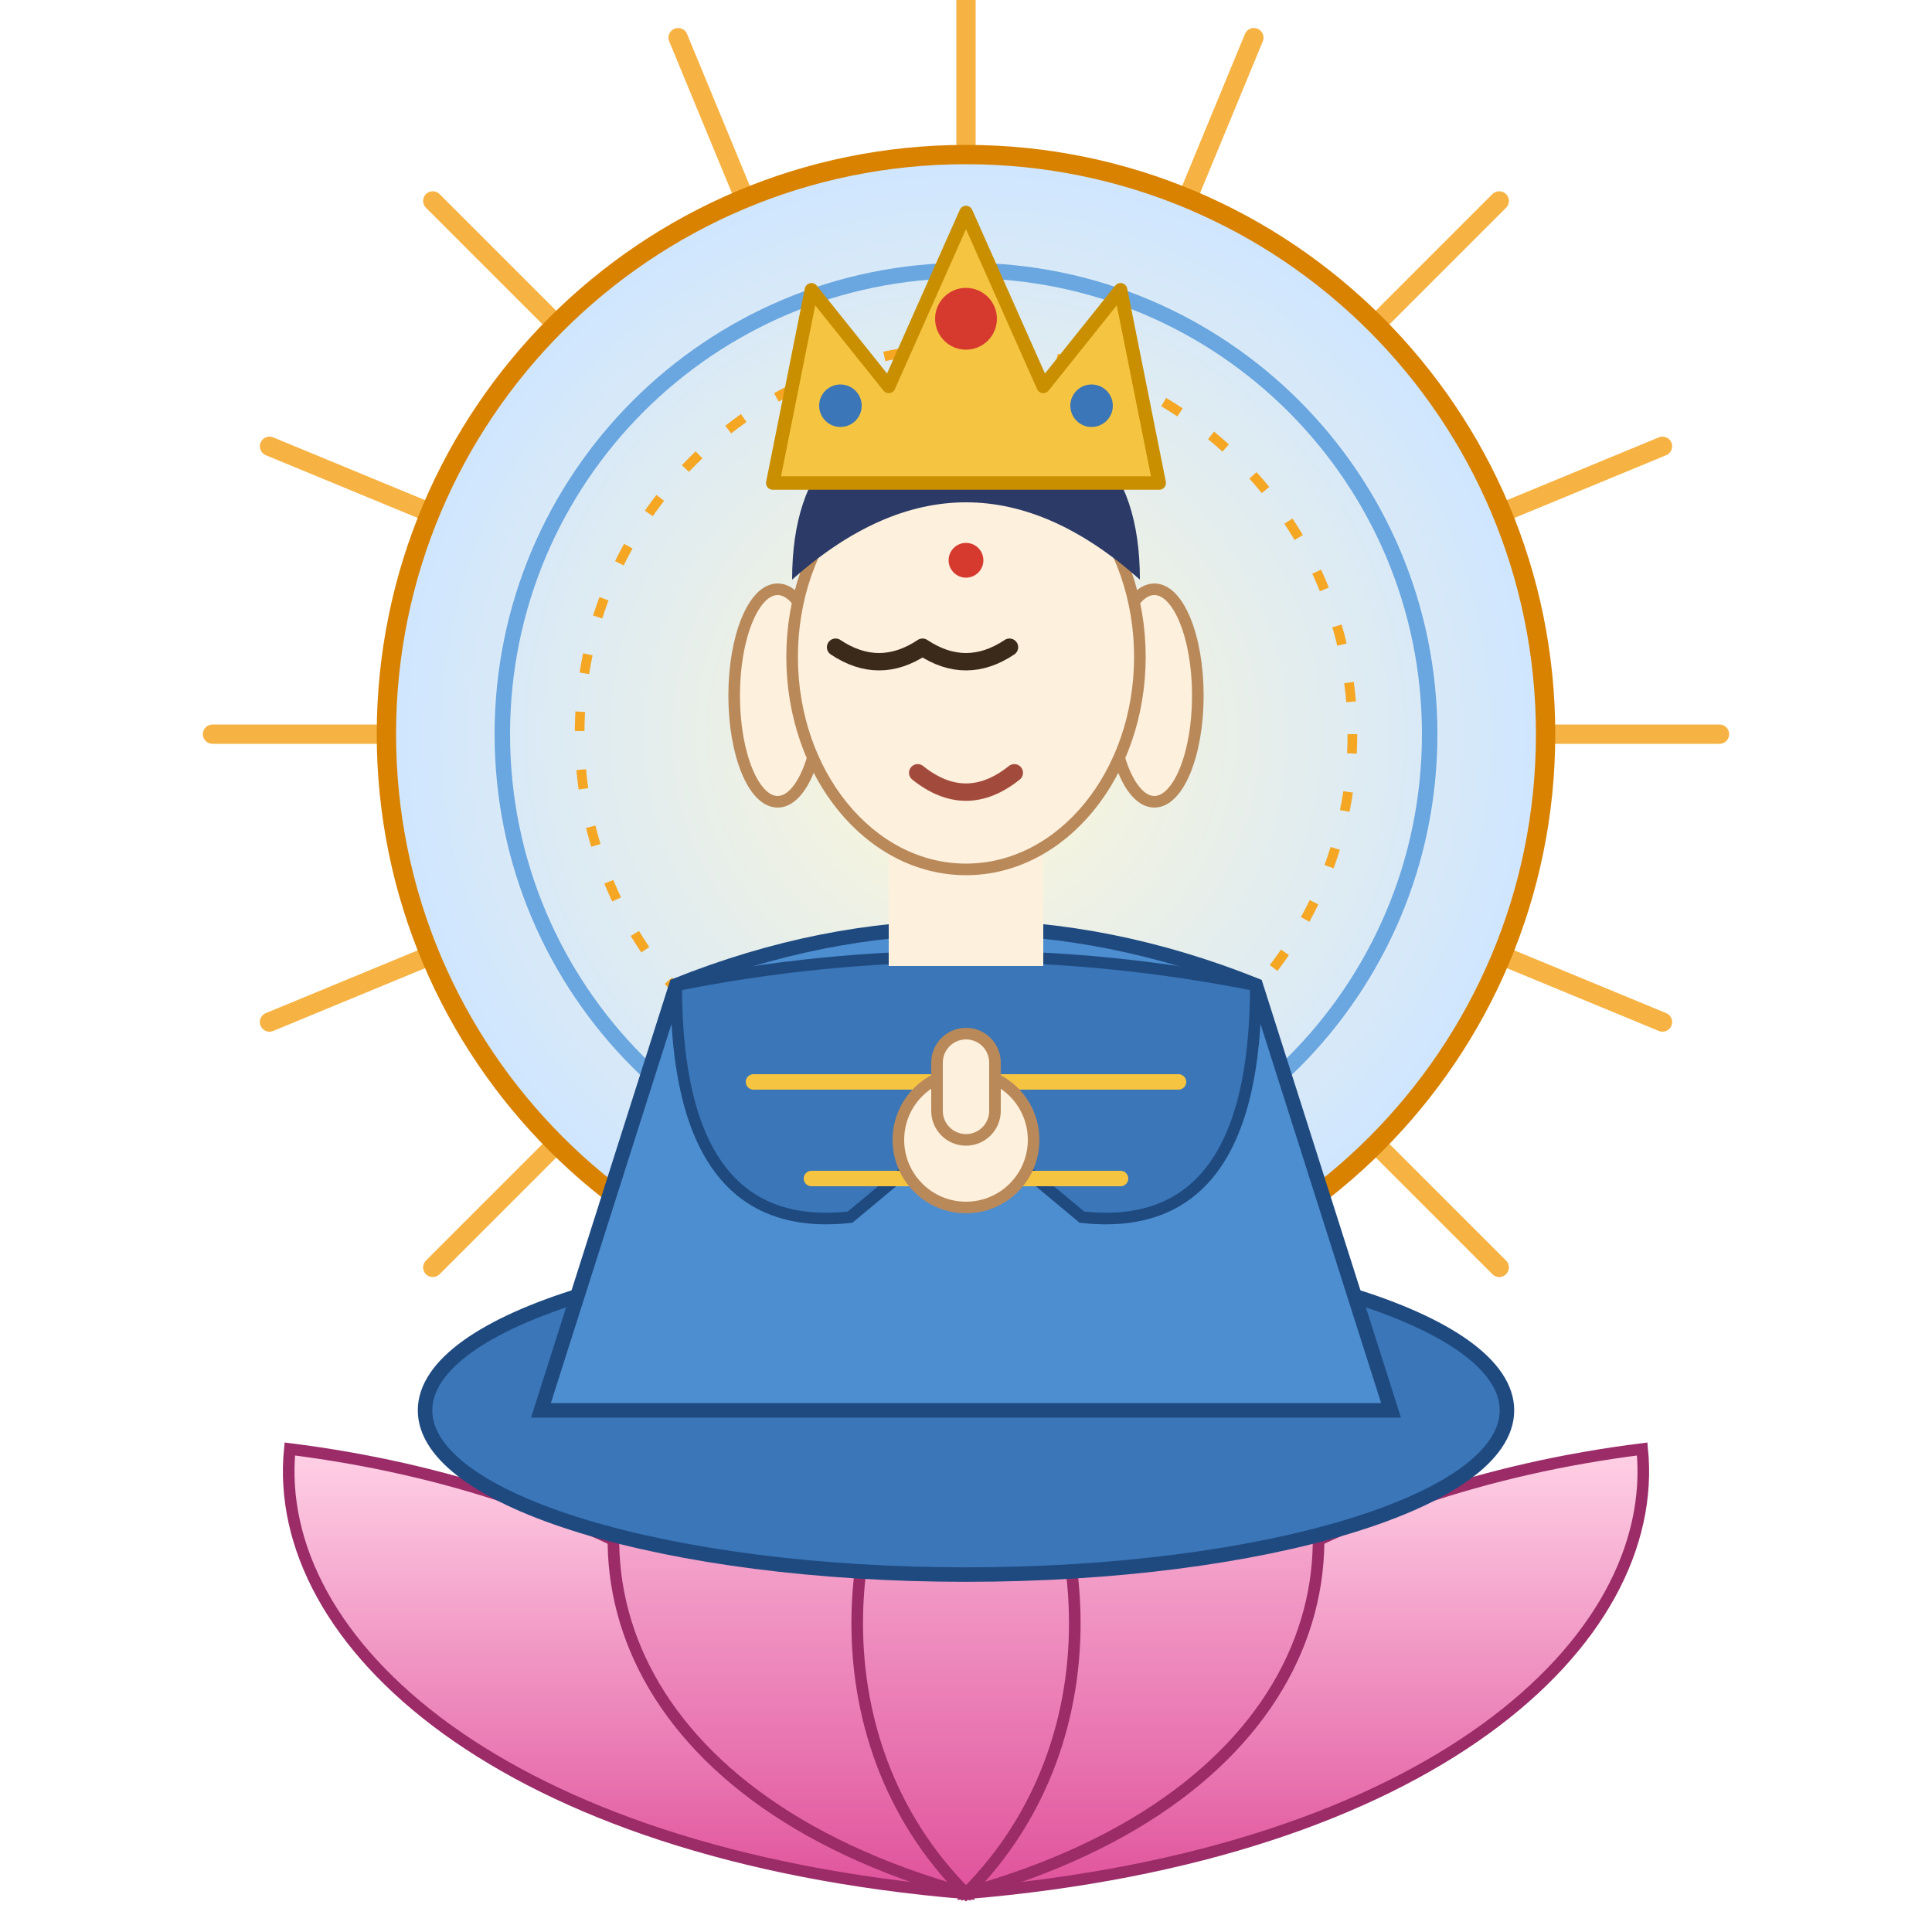
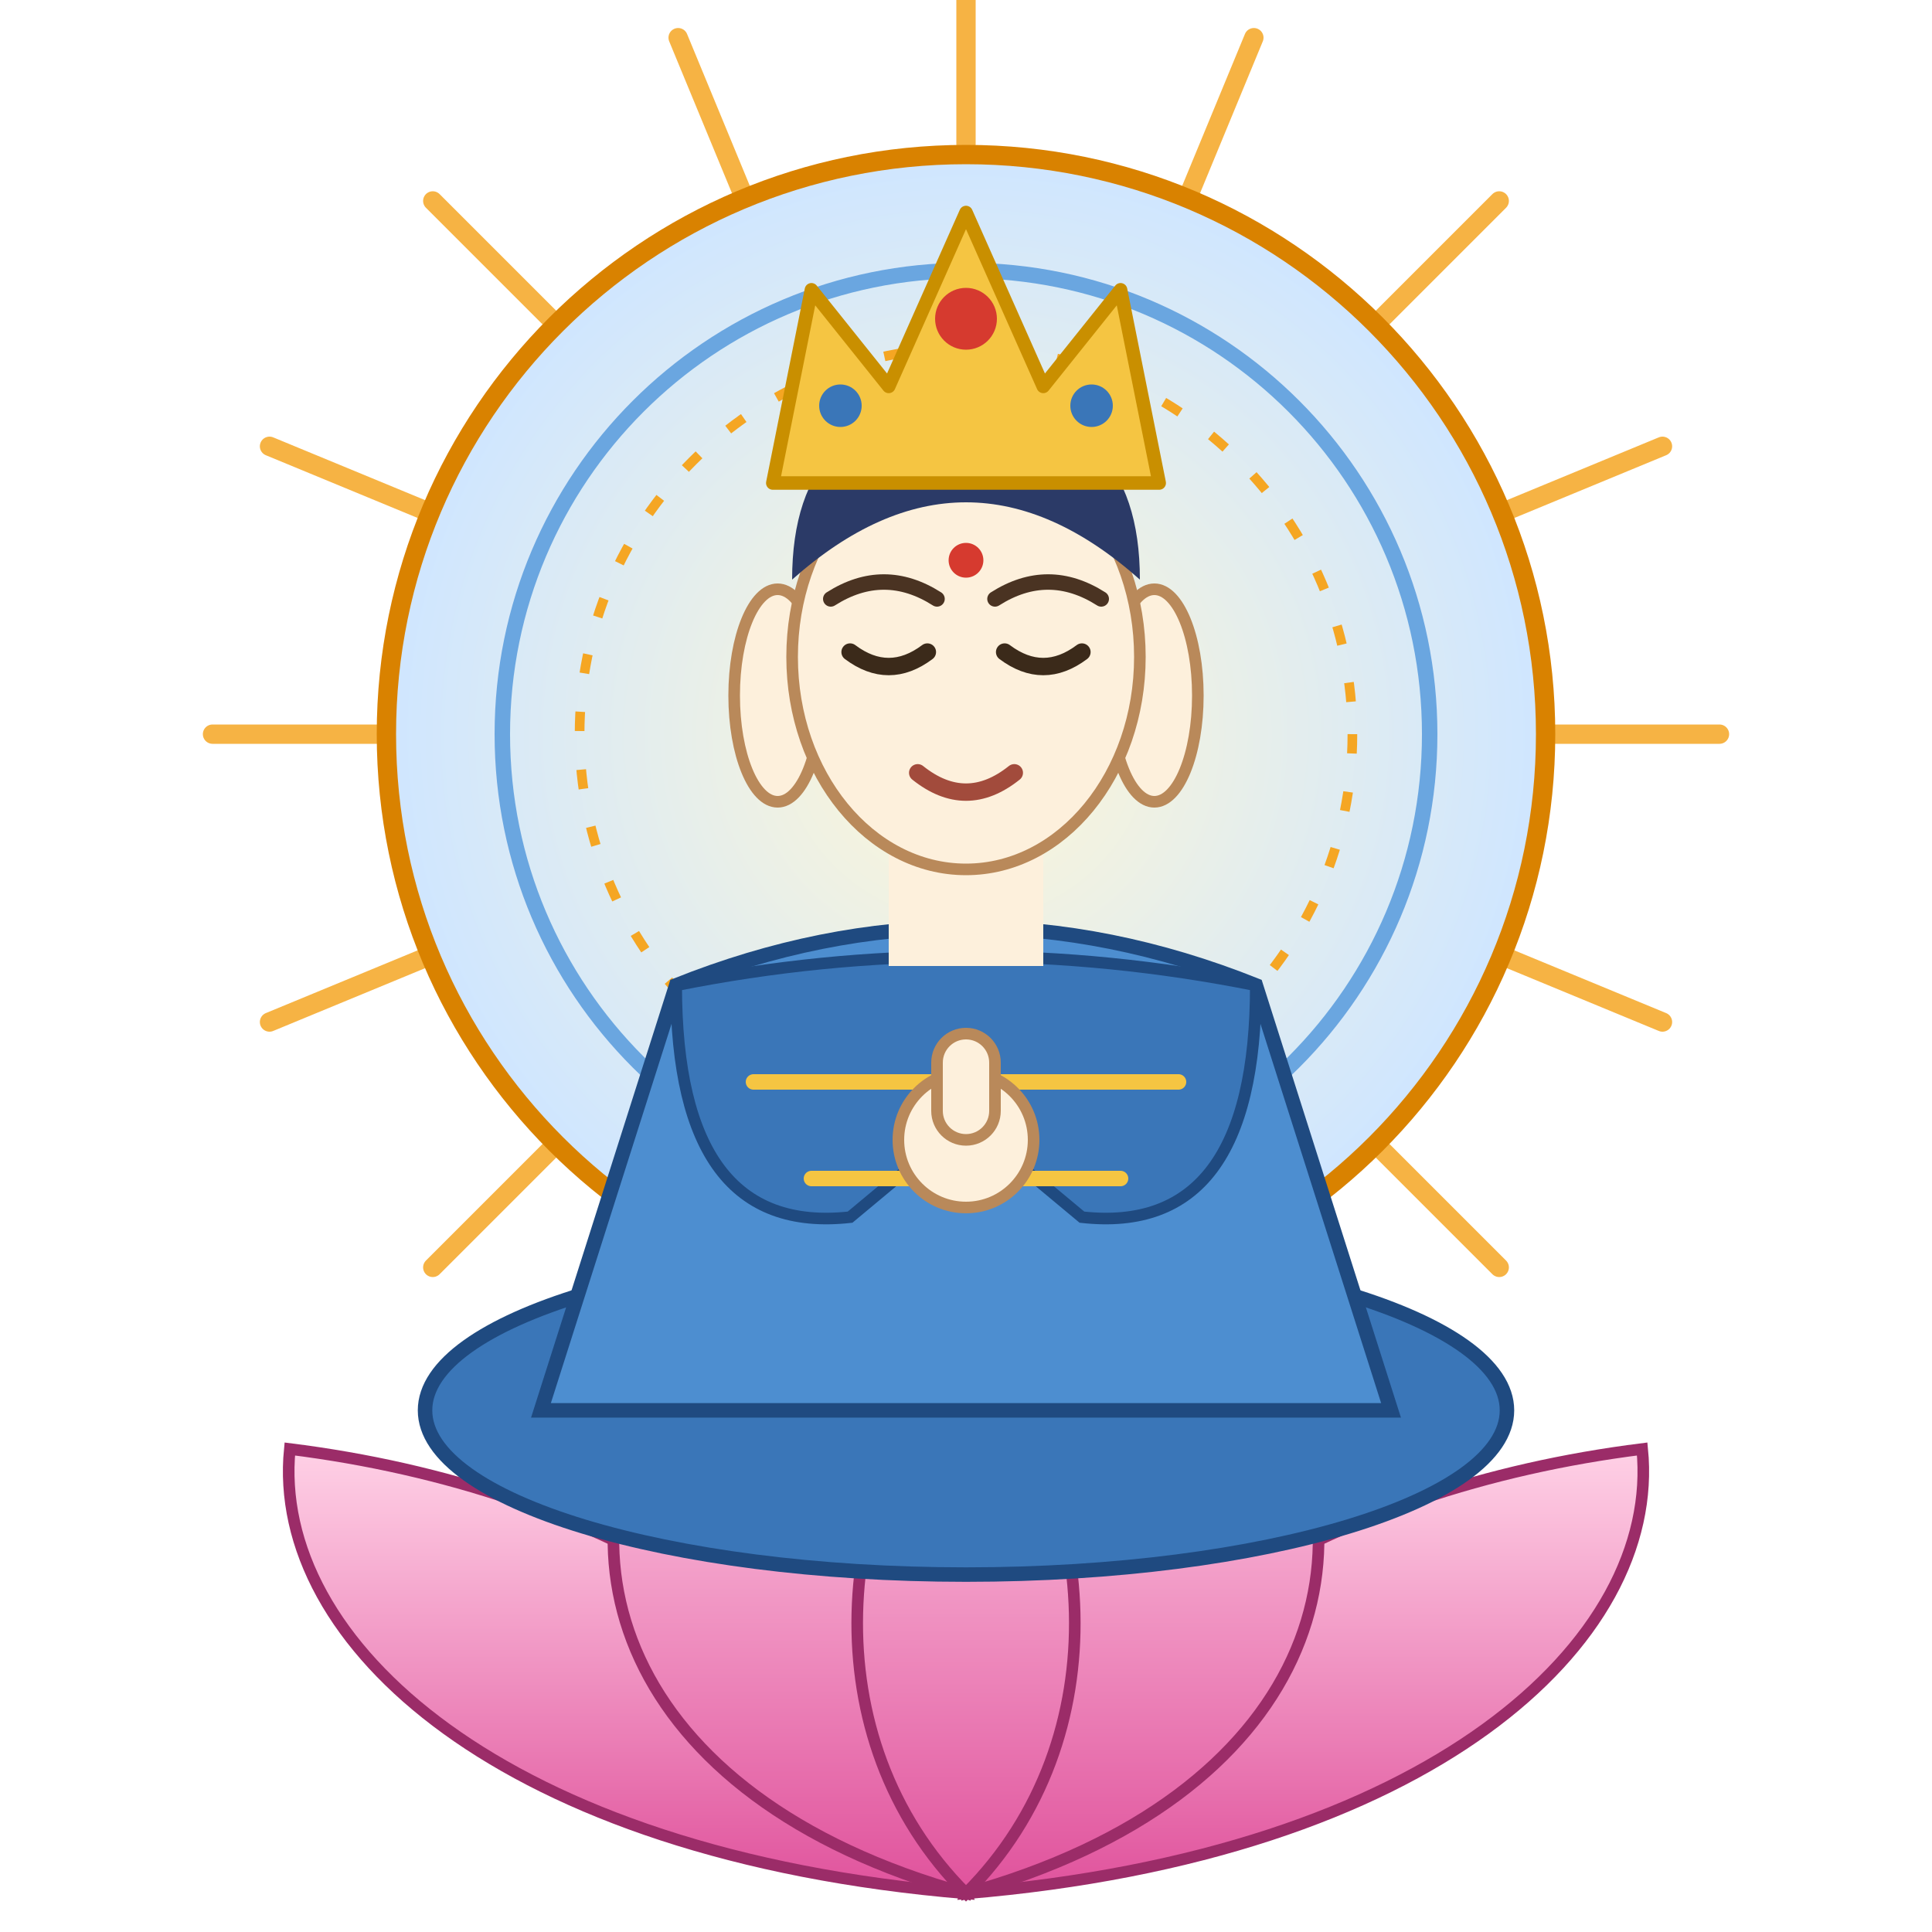
<svg xmlns="http://www.w3.org/2000/svg" viewBox="0 0 200 200" role="img" aria-label="Vairocana Buddha">
  <defs>
    <linearGradient id="lp" x1="0" y1="0" x2="0" y2="1">
      <stop offset="0" stop-color="#ffd1e6" />
      <stop offset="1" stop-color="#e0529c" />
    </linearGradient>
    <radialGradient id="halo">
      <stop offset="0" stop-color="#fff7d6" />
      <stop offset="1" stop-color="#cfe6ff" />
    </radialGradient>
  </defs>
  <g stroke="#f5a623" stroke-width="2" stroke-linecap="round" opacity=".85">
    <line x1="100" y1="76" x2="178.0" y2="76.0" />
    <line x1="100" y1="76" x2="172.1" y2="105.8" />
    <line x1="100" y1="76" x2="155.2" y2="131.2" />
    <line x1="100" y1="76" x2="129.8" y2="148.1" />
    <line x1="100" y1="76" x2="100.0" y2="154.0" />
    <line x1="100" y1="76" x2="70.2" y2="148.1" />
    <line x1="100" y1="76" x2="44.8" y2="131.2" />
    <line x1="100" y1="76" x2="27.9" y2="105.8" />
    <line x1="100" y1="76" x2="22.0" y2="76.0" />
    <line x1="100" y1="76" x2="27.9" y2="46.2" />
    <line x1="100" y1="76" x2="44.8" y2="20.8" />
    <line x1="100" y1="76" x2="70.2" y2="3.9" />
    <line x1="100" y1="76" x2="100.0" y2="-2.0" />
    <line x1="100" y1="76" x2="129.8" y2="3.9" />
    <line x1="100" y1="76" x2="155.2" y2="20.8" />
    <line x1="100" y1="76" x2="172.1" y2="46.2" />
  </g>
  <circle cx="100" cy="76" r="60" fill="url(#halo)" stroke="#d98200" stroke-width="2" />
  <circle cx="100" cy="76" r="48" fill="none" stroke="#6aa6e0" stroke-width="1.6" />
  <circle cx="100" cy="76" r="40" fill="none" stroke="#f5a623" stroke-width="1" stroke-dasharray="2 4" />
  <g stroke="#9b2c68" stroke-width="1.2" fill="url(#lp)">
    <path d="M100 196 C52 192 28 170 30 150 C62 154 90 170 100 196Z" />
    <path d="M100 196 C148 192 172 170 170 150 C138 154 110 170 100 196Z" />
    <path d="M100 196 C64 186 56 160 70 140 C92 152 104 172 100 196Z" />
    <path d="M100 196 C136 186 144 160 130 140 C108 152 96 172 100 196Z" />
    <path d="M100 196 C84 180 86 154 100 138 C114 154 116 180 100 196Z" />
  </g>
  <ellipse cx="100" cy="146" rx="56" ry="17" fill="#3a76b8" stroke="#1f4a80" stroke-width="1.5" />
  <path d="M70 102 Q100 90 130 102 L144 146 L56 146Z" fill="#4d8ed0" stroke="#1f4a80" stroke-width="1.5" />
  <path d="M70 102 Q70 128 88 126 L100 116 L112 126 Q130 128 130 102 Q100 96 70 102Z" fill="#3a76b8" stroke="#1f4a80" stroke-width="1.2" />
  <path d="M78 112 L122 112 M84 122 L116 122" stroke="#f5c542" stroke-width="1.6" fill="none" stroke-linecap="round" />
  <circle cx="100" cy="118" r="7" fill="#fdf0dc" stroke="#b9895a" stroke-width="1.2" />
  <rect x="97" y="107" width="6" height="11" rx="3" fill="#fdf0dc" stroke="#b9895a" stroke-width="1.2" />
  <rect x="92" y="88" width="16" height="12" fill="#fdf0dc" />
  <ellipse cx="80.5" cy="72" rx="4.5" ry="11" fill="#fdf0dc" stroke="#b9895a" stroke-width="1.2" />
  <ellipse cx="119.5" cy="72" rx="4.5" ry="11" fill="#fdf0dc" stroke="#b9895a" stroke-width="1.2" />
  <ellipse cx="100" cy="68" rx="18" ry="22" fill="#fdf0dc" stroke="#b9895a" stroke-width="1.2" />
-   <path d="M91 67 q4.5 3 9 0 M100 67 q4.5 3 9 0" transform="translate(-4.5 0)" fill="none" stroke="#3b2a1a" stroke-width="1.8" stroke-linecap="round" />
+   <path d="M86 62 q5.5 -3.5 11 0 M103 62 q5.5 -3.5 11 0" fill="none" stroke="#4a3322" stroke-width="1.6" stroke-linecap="round" />
+   <path d="M88 67.5 q4 3 8 0 M104 67.5 q4 3 8 0" fill="none" stroke="#3b2a1a" stroke-width="1.8" stroke-linecap="round" />
  <path d="M95 80 q5 4 10 0" fill="none" stroke="#a24b3c" stroke-width="1.8" stroke-linecap="round" />
  <circle cx="100" cy="58" r="1.8" fill="#d63a2f" />
  <path d="M82 60 Q82 42 100 42 Q118 42 118 60 Q109 52 100 52 Q91 52 82 60Z" fill="#2b3a67" />
  <path d="M80 50 L84 30 L92 40 L100 22 L108 40 L116 30 L120 50Z" fill="#f5c542" stroke="#c98f00" stroke-width="1.4" stroke-linejoin="round" />
  <circle cx="100" cy="33" r="3.2" fill="#d63a2f" />
  <circle cx="87" cy="42" r="2.2" fill="#3a76b8" />
  <circle cx="113" cy="42" r="2.2" fill="#3a76b8" />
</svg>
